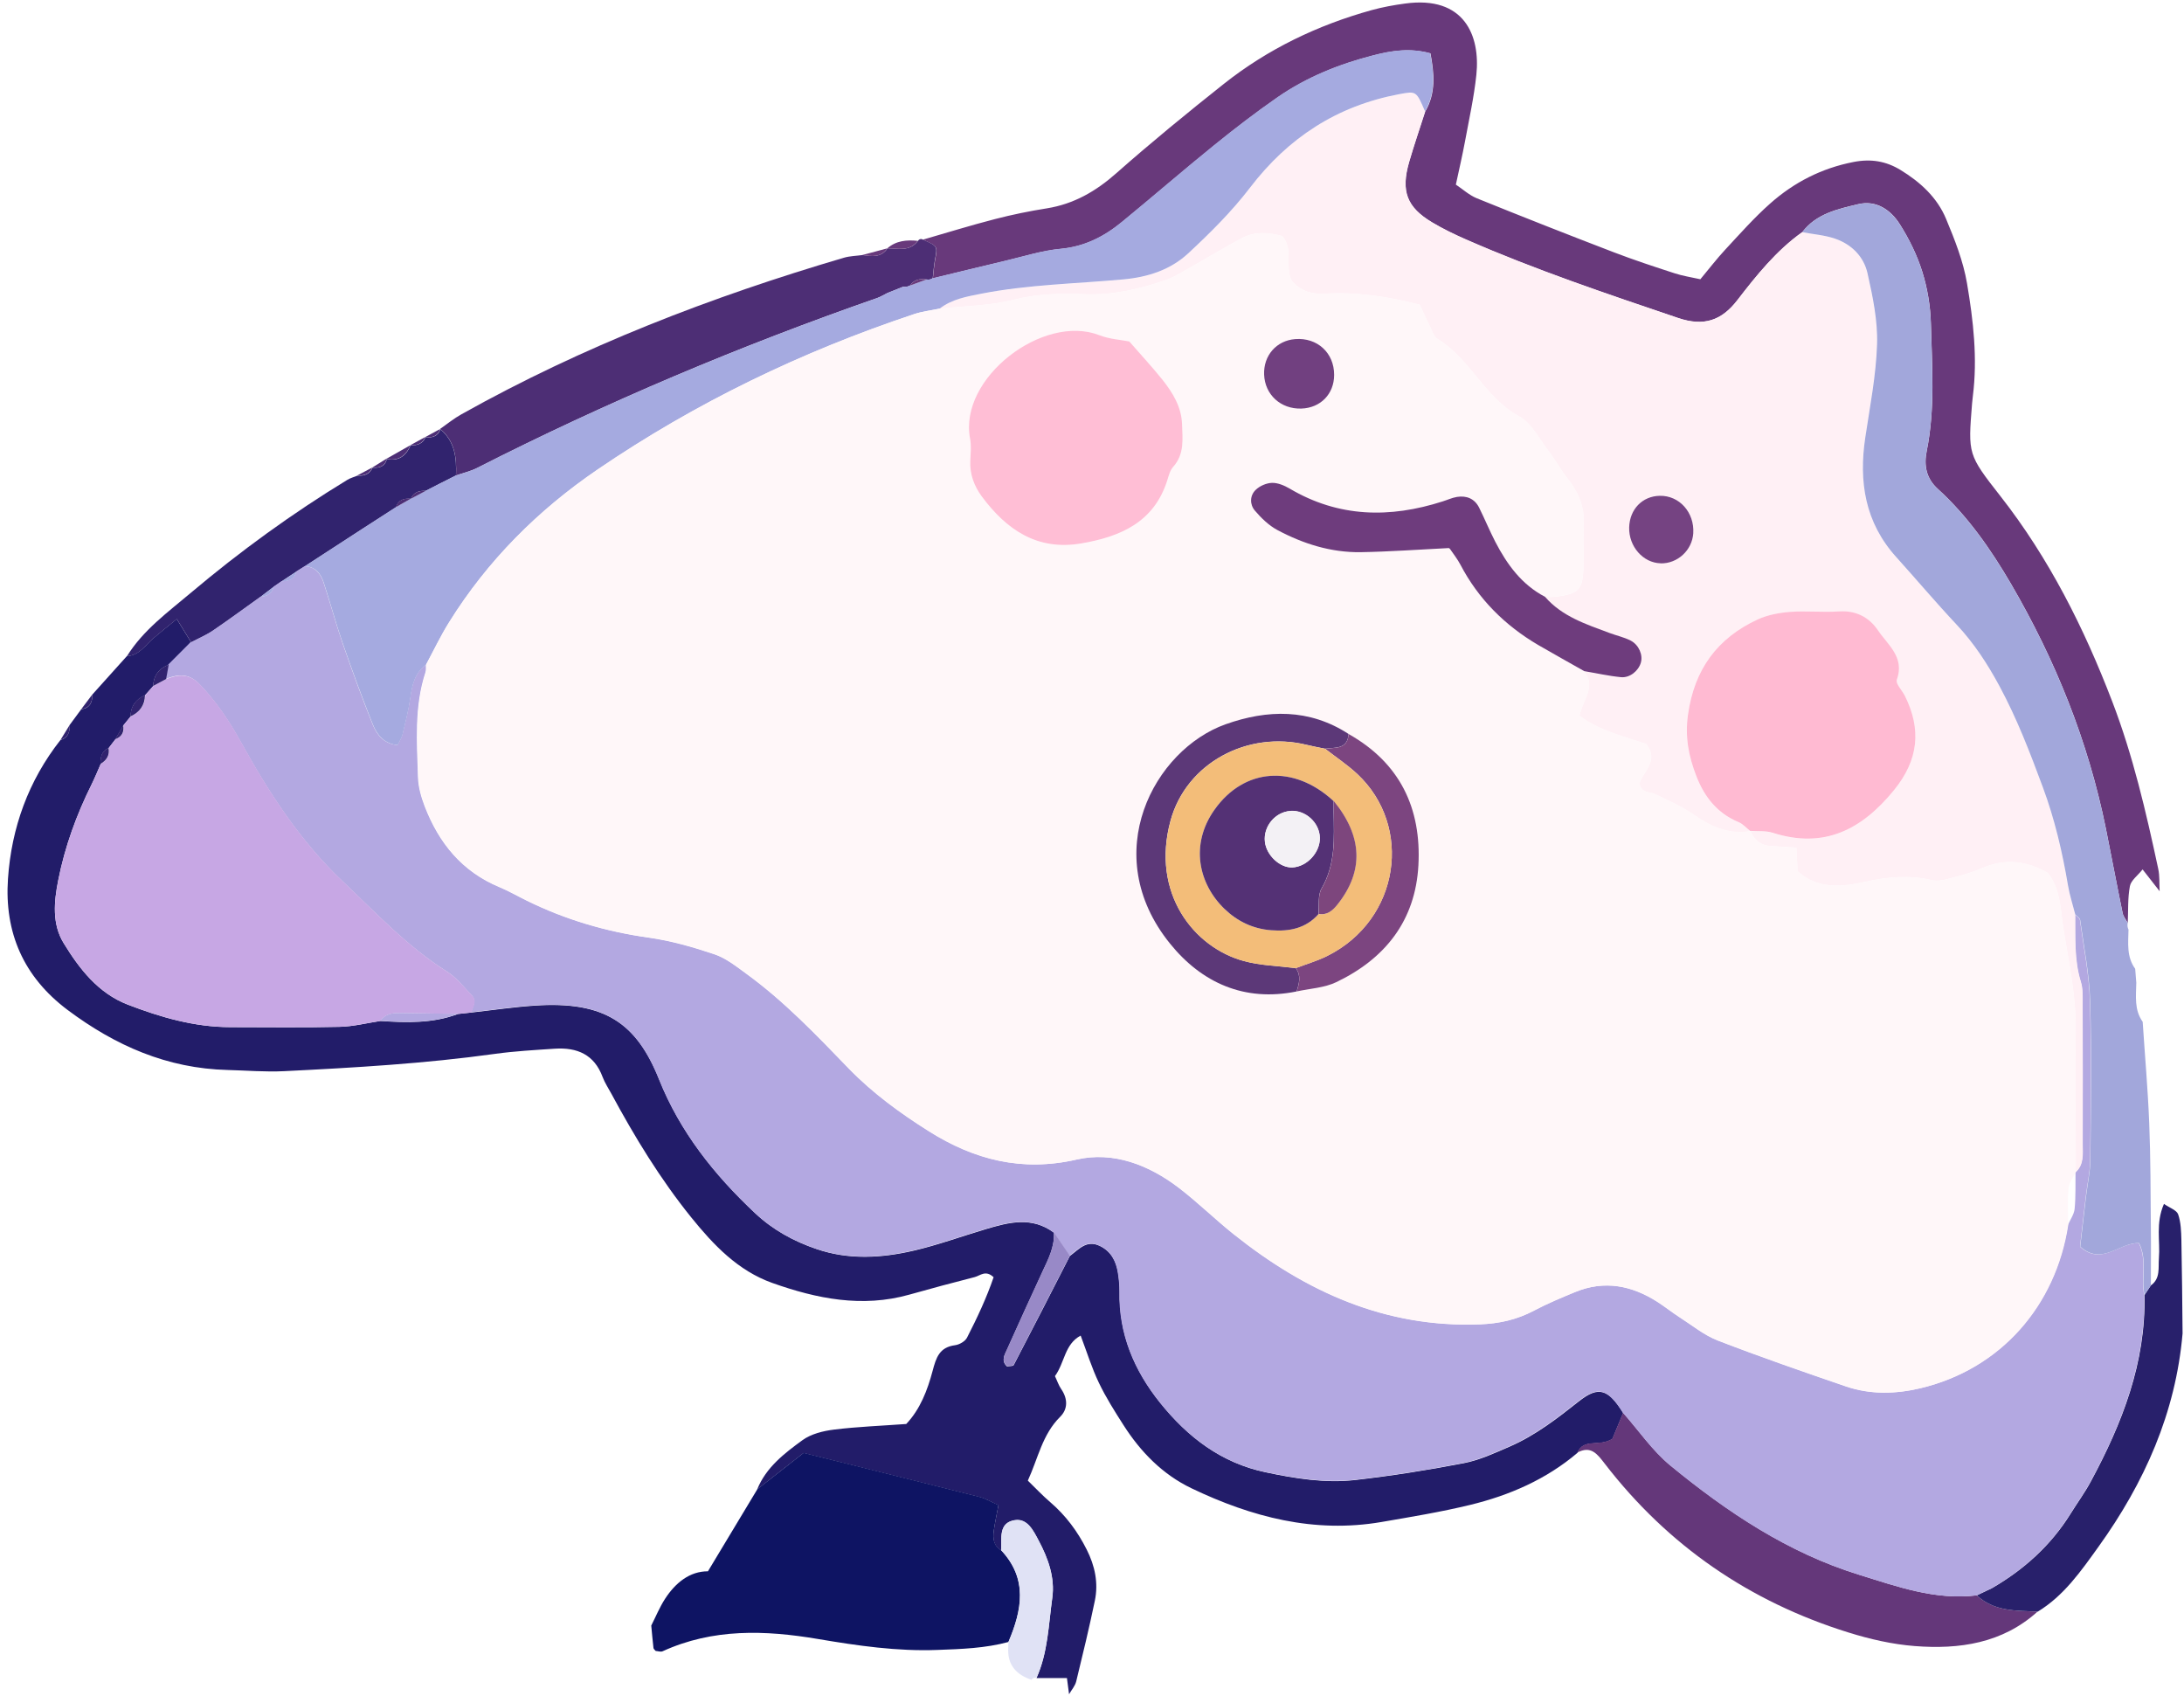
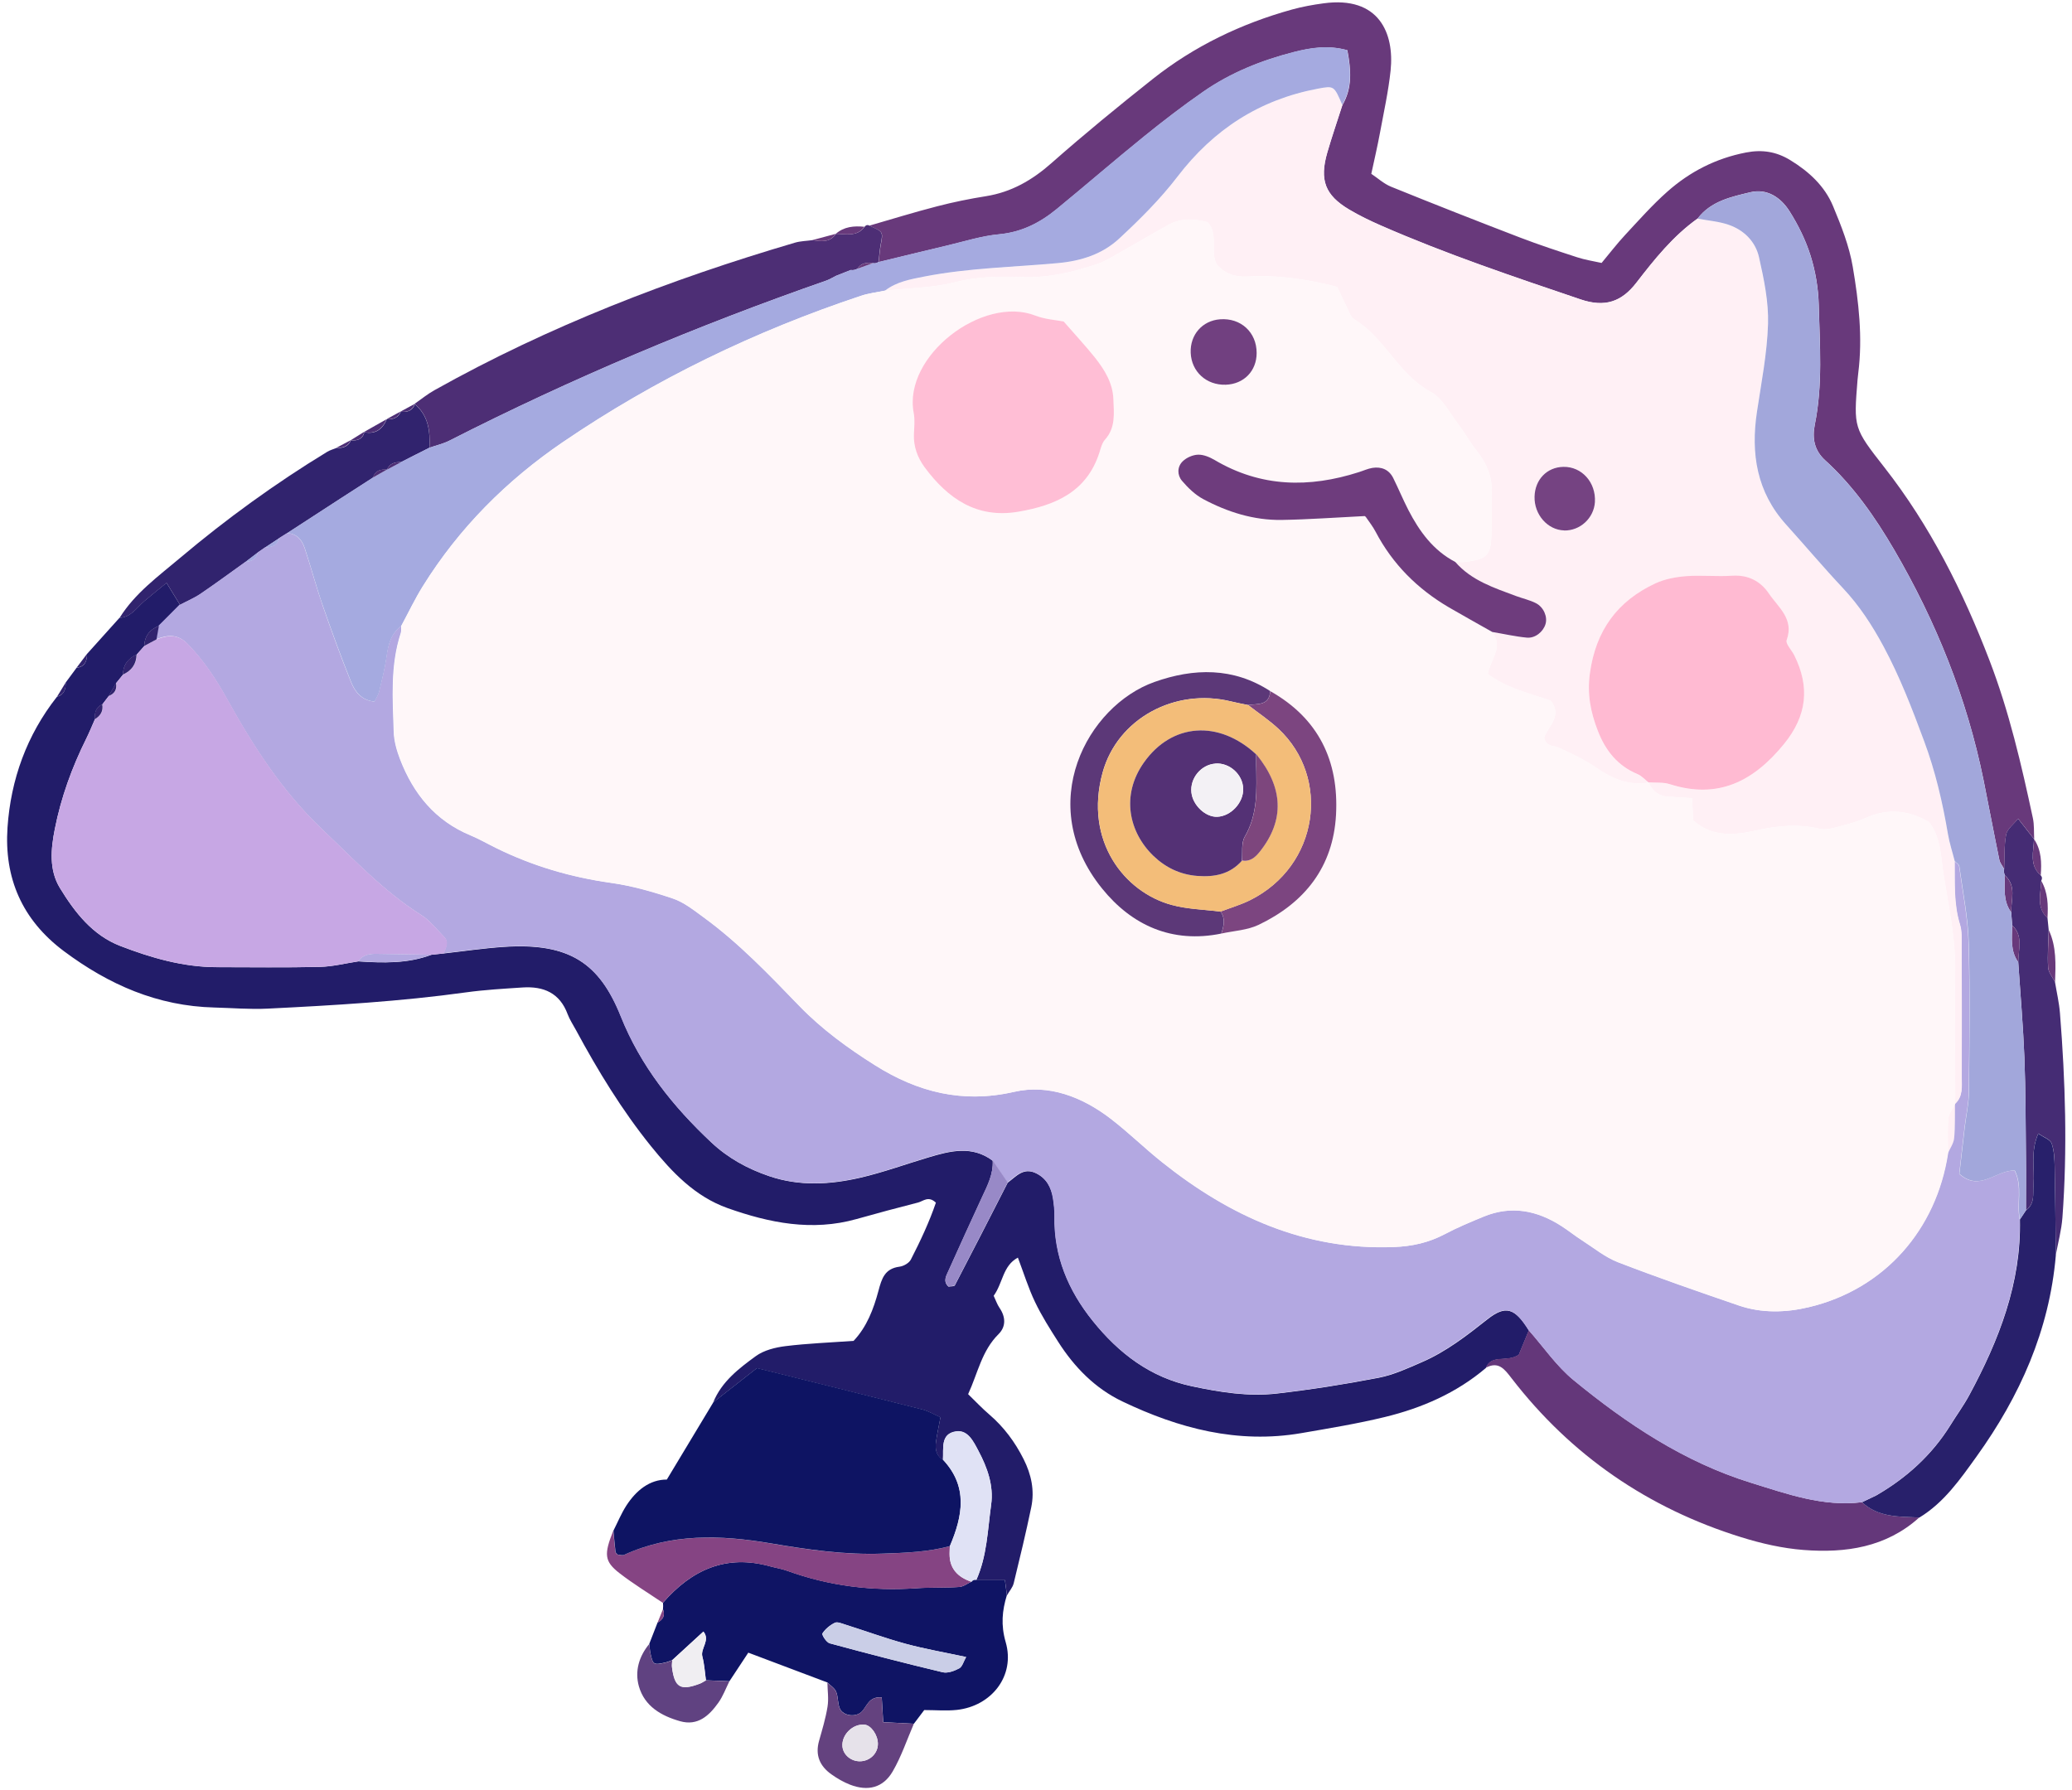
- <svg xmlns="http://www.w3.org/2000/svg" width="277" height="215" viewBox="0 0 277 215" fill="none">
+ <svg xmlns="http://www.w3.org/2000/svg" width="279" height="241" viewBox="0 0 279 241" fill="none">
+   <path d="M131.45 212.76H135.31C135.39 213.39 135.49 214.1 135.58 214.81C134.94 216.91 134.75 218.83 135.42 221.15C136.73 225.67 133.52 229.76 128.84 230.27C127.43 230.42 126 230.29 124.45 230.29C124 230.89 123.53 231.51 123.06 232.13C121.67 232.06 120.28 231.99 118.93 231.92C118.85 230.57 118.79 229.56 118.73 228.58C116.92 228.44 116.75 229.85 115.99 230.55C115.18 231.3 113.53 231.07 113.09 230.09C112.78 229.4 112.88 228.52 112.59 227.82C112.39 227.33 111.82 226.99 111.42 226.58C107.93 225.26 104.44 223.95 100.76 222.56C99.9 223.86 99.06 225.13 98.22 226.41C97.17 226.37 96.11 226.32 95.06 226.28C94.91 225.21 94.85 224.12 94.58 223.09C94.28 221.98 95.69 220.9 94.72 219.71C93.22 221.09 91.87 222.33 90.52 223.56C90.24 223.66 89.97 223.79 89.69 223.86C88.01 224.25 87.93 224.21 87.59 222.67C87.5 222.24 87.48 221.79 87.43 221.36C87.8 220.41 88.17 219.46 88.54 218.51C89.28 218.11 89.59 217.53 89.27 216.71C89.3 216.42 89.3 216.13 89.27 215.84C93.12 211.41 97.76 209.28 103.69 210.93C104.46 211.14 105.26 211.26 106 211.53C111.64 213.57 117.44 214.29 123.42 213.88C125.33 213.75 127.26 213.84 129.17 213.71C129.74 213.67 130.28 213.24 130.83 212.99C130.99 212.77 131.2 212.69 131.47 212.75L131.45 212.76ZM130.1 223.15C127.16 222.52 124.52 222.06 121.96 221.37C119.2 220.62 116.51 219.63 113.78 218.77C113.33 218.63 112.74 218.37 112.4 218.54C111.75 218.86 111.12 219.38 110.74 219.97C110.62 220.15 111.27 221.18 111.71 221.3C116.76 222.67 121.84 223.99 126.93 225.2C127.61 225.36 128.5 225.02 129.16 224.67C129.58 224.45 129.74 223.75 130.08 223.15H130.1Z" fill="#0F1464" />
+   <path d="M276.82 169.07C276.77 165.12 276.75 161.17 276.67 157.22C276.65 156.13 276.62 154.98 276.26 153.97C276.08 153.44 275.19 153.15 274.46 152.64C273.37 155.12 273.99 157.35 273.82 159.51C273.72 160.74 274.04 162.08 272.8 162.98C272.8 160.59 272.83 158.2 272.8 155.81C272.75 151.35 272.76 146.88 272.59 142.42C272.42 138.13 272.05 133.84 271.76 129.56C271.76 127.87 272.48 126.05 270.95 124.61C270.9 124.02 270.86 123.43 270.81 122.84C270.79 121.14 271.56 119.31 269.96 117.87C269.84 117.6 269.8 117.33 269.86 117.04C269.93 115.48 269.84 113.89 270.13 112.37C270.27 111.63 271.12 111.02 271.74 110.25C272.61 111.36 273.25 112.18 273.9 113.01L273.88 112.98C273.84 114.67 273.2 116.48 274.78 117.87C274.99 118.09 275.01 118.34 274.86 118.6C274.82 120.33 274.13 122.16 275.7 123.62C275.75 124.15 275.81 124.69 275.86 125.22C275.82 126.9 275.68 128.59 275.78 130.27C275.82 130.95 276.38 131.59 276.71 132.25C276.94 133.65 277.27 135.04 277.38 136.45C278.11 145.61 278.39 154.79 277.71 163.97C277.58 165.68 277.12 167.36 276.81 169.05L276.82 169.07Z" fill="#452C74" />
+   <path d="M130.81 213C130.26 213.25 129.72 213.68 129.15 213.72C127.24 213.85 125.31 213.76 123.4 213.89C117.43 214.31 111.62 213.59 105.98 211.54C105.23 211.27 104.43 211.15 103.67 210.94C97.74 209.28 93.11 211.42 89.25 215.85C87.3 214.53 85.28 213.3 83.42 211.86C81.36 210.26 81.31 209.32 82.58 206.14C82.67 207.09 82.75 208.03 82.86 208.98C82.88 209.12 83.04 209.23 83.14 209.36C83.43 209.38 83.78 209.51 84.02 209.4C90.39 206.49 97.01 206.71 103.7 207.84C108.73 208.69 113.76 209.43 118.9 209.23C121.93 209.11 124.95 209.02 127.89 208.22C127.89 208.69 127.84 209.15 127.87 209.62C127.976 211.267 128.953 212.4 130.8 213.02L130.81 213Z" fill="#854483" />
+   <path d="M111.41 226.59C111.81 227 112.37 227.34 112.58 227.83C112.87 228.54 112.78 229.41 113.08 230.1C113.52 231.08 115.16 231.31 115.98 230.56C116.74 229.86 116.92 228.45 118.72 228.59C118.78 229.56 118.84 230.57 118.92 231.93C120.27 232 121.66 232.07 123.05 232.14C122.12 234.29 121.37 236.55 120.2 238.56C118.91 240.77 116.86 241.27 114.44 240.33C113.57 239.99 112.73 239.5 111.97 238.96C110.39 237.85 109.74 236.37 110.29 234.43C110.72 232.91 111.18 231.39 111.43 229.83C111.6 228.78 111.43 227.67 111.41 226.59ZM118.21 234.79C118.19 233.62 117.29 232.35 116.43 232.26C114.83 232.09 113.27 233.64 113.44 235.23C113.56 236.32 114.58 237.19 115.77 237.19C117.13 237.19 118.24 236.11 118.21 234.79Z" fill="#64427F" />
+   <path d="M95.05 226.29C96.1 226.33 97.16 226.38 98.21 226.42C97.73 227.39 97.35 228.43 96.73 229.3C95.49 231.04 93.96 232.47 91.57 231.79C89.04 231.07 86.8 229.79 86.03 227.1C85.45 225.05 86.04 223.06 87.43 221.38C87.48 221.82 87.49 222.27 87.59 222.69C87.93 224.23 88.01 224.27 89.69 223.88C89.98 223.81 90.25 223.68 90.52 223.58C90.51 223.9 90.45 224.22 90.49 224.53C90.84 227.26 91.63 227.72 94.23 226.74C94.52 226.63 94.79 226.44 95.06 226.29H95.05Z" fill="#604281" />
+   <path d="M276.719 132.27C276.389 131.61 275.829 130.97 275.789 130.29C275.689 128.61 275.829 126.93 275.869 125.24C276.929 127.49 276.799 129.88 276.719 132.27Z" fill="#68397B" />
+   <path d="M274.79 117.89C273.21 116.5 273.84 114.69 273.89 113C274.89 114.5 274.92 116.18 274.79 117.89Z" fill="#68397B" />
+   <path d="M275.699 123.64C274.129 122.18 274.819 120.35 274.859 118.62C275.769 120.19 275.799 121.9 275.699 123.64Z" fill="#68397B" />
+   <path d="M89.269 216.72C89.589 217.55 89.269 218.12 88.539 218.52C88.779 217.92 89.029 217.32 89.269 216.72Z" fill="#854483" />
+   <path d="M130.101 223.15C129.751 223.75 129.591 224.44 129.181 224.67C128.521 225.03 127.621 225.36 126.951 225.2C121.851 223.98 116.781 222.67 111.731 221.3C111.291 221.18 110.641 220.15 110.761 219.97C111.141 219.37 111.771 218.86 112.421 218.54C112.761 218.37 113.351 218.63 113.801 218.77C116.531 219.63 119.221 220.62 121.981 221.37C124.551 222.07 127.181 222.52 130.121 223.15H130.101Z" fill="#CACEE7" />
+   <path d="M95.05 226.29C94.77 226.44 94.51 226.63 94.22 226.74C91.62 227.72 90.83 227.25 90.48 224.53C90.44 224.22 90.5 223.9 90.51 223.58C91.86 222.34 93.2 221.11 94.71 219.73C95.68 220.91 94.27 222 94.57 223.11C94.85 224.14 94.9 225.23 95.05 226.3V226.29Z" fill="#F0EEF2" />
+   <path d="M270.81 122.86C269.71 121.35 269.93 119.6 269.96 117.89C271.55 119.32 270.78 121.16 270.81 122.86Z" fill="#68397B" />
+   <path d="M271.76 129.57C270.67 128.06 270.91 126.32 270.95 124.62C272.48 126.06 271.77 127.87 271.76 129.57Z" fill="#68397B" />
+   <path d="M118.21 234.79C118.24 236.11 117.14 237.19 115.77 237.19C114.58 237.19 113.55 236.32 113.44 235.23C113.27 233.65 114.84 232.1 116.43 232.26C117.29 232.35 118.18 233.62 118.21 234.79Z" fill="#E6E2EA" />
+   <path d="M262.3 155.34C262.3 153.77 262.2 152.19 262.34 150.64C262.4 149.94 262.95 149.29 263.27 148.61C263.25 150.16 263.31 151.73 263.16 153.27C263.09 153.98 262.6 154.65 262.3 155.34Z" fill="#FFF0F5" />
  <path d="M96.04 188.85C97.171 186.06 99.49 184.29 101.781 182.62C102.871 181.83 104.401 181.45 105.781 181.28C108.781 180.91 111.821 180.8 114.941 180.57C116.721 178.69 117.631 176.28 118.281 173.85C118.731 172.15 119.141 170.84 121.131 170.58C121.681 170.51 122.411 170.09 122.651 169.62C123.941 167.11 125.141 164.54 126.021 161.96C125.011 161 124.321 161.76 123.631 161.94C120.851 162.65 118.081 163.39 115.321 164.17C109.341 165.85 103.601 164.69 97.961 162.69C93.581 161.13 90.491 157.86 87.661 154.36C83.741 149.5 80.501 144.18 77.54 138.69C77.16 137.99 76.71 137.31 76.43 136.57C75.371 133.71 73.191 132.8 70.381 132.98C67.831 133.15 65.281 133.29 62.751 133.64C53.891 134.87 44.961 135.39 36.041 135.83C33.651 135.95 31.25 135.74 28.86 135.68C21.221 135.49 14.65 132.61 8.591 128.08C2.941 123.85 0.551 118.21 1.011 111.44C1.451 104.98 3.601 99 7.671 93.83C8.651 93.56 8.861 92.81 8.841 91.92C9.331 91.26 9.821 90.59 10.31 89.93C11.431 89.8 11.72 89.04 11.72 88.06C13.181 86.44 14.63 84.82 16.09 83.2C17.66 83.11 18.421 81.81 19.451 80.93C20.351 80.16 21.28 79.42 22.421 78.49C23.151 79.67 23.691 80.56 24.241 81.45C23.301 82.4 22.351 83.34 21.411 84.29C20.171 84.77 19.48 85.65 19.43 87C19.09 87.38 18.751 87.77 18.411 88.15C17.241 88.68 16.581 89.55 16.561 90.86C16.261 91.23 15.95 91.6 15.65 91.98C15.31 92.57 14.98 93.15 14.64 93.74C14.361 94.11 14.081 94.48 13.79 94.85C12.9 95.25 12.73 96.01 12.771 96.88C12.39 97.75 12.03 98.63 11.611 99.48C9.681 103.36 8.221 107.39 7.381 111.64C6.841 114.35 6.591 117.16 8.061 119.58C10.06 122.85 12.441 125.94 16.191 127.39C20.37 129 24.66 130.24 29.201 130.25C33.831 130.25 38.461 130.32 43.081 130.21C44.81 130.17 46.52 129.73 48.241 129.47C51.571 129.69 54.891 129.79 58.09 128.58C58.651 128.52 59.211 128.46 59.77 128.4C62.451 128.1 65.13 127.7 67.811 127.52C76.671 126.92 80.74 129.72 83.611 136.89C86.271 143.55 90.611 148.99 95.79 153.85C98.05 155.97 100.661 157.4 103.571 158.39C107.651 159.78 111.771 159.54 115.851 158.6C118.951 157.88 121.951 156.78 125.011 155.87C127.951 154.99 130.881 154.23 133.671 156.31C133.771 158.12 132.971 159.67 132.231 161.24C130.701 164.53 129.211 167.84 127.721 171.14C127.411 171.83 126.941 172.56 127.721 173.27C128.011 173.22 128.491 173.26 128.571 173.1C130.971 168.5 133.331 163.89 135.691 159.27C136.821 158.44 137.801 157.18 139.491 157.99C140.931 158.68 141.571 159.92 141.811 161.41C141.931 162.2 142.021 163 142.011 163.8C141.911 169.17 143.851 173.78 147.161 177.9C150.661 182.26 154.911 185.51 160.501 186.69C164.271 187.49 168.091 188.11 171.931 187.67C176.531 187.14 181.111 186.42 185.661 185.54C187.671 185.15 189.601 184.25 191.491 183.43C194.741 182.02 197.521 179.86 200.291 177.67C202.751 175.73 203.991 176.15 205.871 179.17C205.361 180.4 204.851 181.63 204.511 182.46C202.841 183.54 200.871 182.32 200.071 184.23C196.101 187.6 191.441 189.62 186.461 190.83C182.751 191.73 178.971 192.35 175.201 193C166.681 194.46 158.741 192.37 151.131 188.73C147.451 186.97 144.661 184.11 142.481 180.69C141.371 178.95 140.251 177.19 139.361 175.32C138.471 173.46 137.861 171.47 137.061 169.36C135.011 170.46 135.051 172.78 133.801 174.5C134.071 175.06 134.261 175.66 134.601 176.15C135.441 177.38 135.451 178.68 134.461 179.66C132.191 181.91 131.671 184.91 130.361 187.75C131.401 188.76 132.251 189.67 133.201 190.48C135.171 192.17 136.671 194.19 137.831 196.5C138.871 198.56 139.331 200.72 138.861 202.98C138.151 206.4 137.331 209.8 136.501 213.2C136.361 213.79 135.901 214.29 135.591 214.84C135.501 214.13 135.401 213.41 135.321 212.79C133.841 212.79 132.651 212.79 131.461 212.79C132.911 209.56 132.991 206.05 133.461 202.64C133.821 200.07 132.941 197.63 131.741 195.38C131.091 194.16 130.331 192.54 128.721 192.78C126.601 193.1 127.071 195.09 126.971 196.6C125.991 196.01 125.901 195.08 126.041 194.09C126.191 193.04 126.421 192.01 126.631 190.87C125.661 190.44 124.971 190.01 124.231 189.83C116.721 187.93 109.201 186.07 101.921 184.25C99.74 185.96 97.891 187.42 96.031 188.87L96.04 188.85Z" fill="#221C69" />
  <path d="M117.049 30.39C120.099 29.51 123.129 28.57 126.199 27.78C128.359 27.22 130.559 26.77 132.769 26.42C136.199 25.87 138.989 24.26 141.589 21.96C146.019 18.05 150.599 14.3 155.229 10.63C160.809 6.21 167.129 3.18 173.979 1.28C175.359 0.9 176.789 0.64 178.209 0.45C185.709 -0.58 187.769 4.5 187.249 9.49C186.949 12.34 186.319 15.16 185.799 17.98C185.479 19.7 185.079 21.41 184.649 23.41C185.509 23.98 186.329 24.74 187.299 25.14C193.069 27.48 198.869 29.76 204.679 31.99C207.209 32.96 209.789 33.81 212.379 34.65C213.409 34.99 214.489 35.15 215.659 35.41C216.779 34.07 217.739 32.81 218.819 31.65C220.669 29.66 222.479 27.61 224.499 25.82C227.529 23.13 231.029 21.33 235.089 20.54C237.299 20.11 239.199 20.43 241.039 21.55C243.549 23.08 245.699 25.04 246.829 27.77C247.929 30.41 249.009 33.14 249.479 35.93C250.279 40.64 250.829 45.43 250.219 50.24C250.179 50.56 250.149 50.88 250.119 51.19C249.609 57.6 249.579 57.63 253.729 62.93C259.899 70.81 264.329 79.65 267.889 88.93C270.529 95.8 272.189 102.97 273.729 110.16C273.929 111.08 273.859 112.06 273.909 113.01C273.259 112.19 272.619 111.36 271.749 110.25C271.129 111.03 270.279 111.63 270.139 112.37C269.849 113.89 269.939 115.48 269.869 117.04C269.649 116.62 269.309 116.23 269.219 115.79C268.479 112.21 267.809 108.62 267.089 105.04C264.849 94.01 260.699 83.7 255.049 74.02C252.489 69.64 249.569 65.44 245.759 61.98C244.299 60.65 243.999 59.01 244.369 57.19C245.459 51.82 245.039 46.4 244.899 41C244.839 38.8 244.459 36.53 243.799 34.43C243.139 32.33 242.129 30.28 240.949 28.42C239.799 26.61 237.959 25.34 235.679 25.89C233.079 26.51 230.369 27.09 228.589 29.43C225.299 31.78 222.799 34.9 220.359 38.06C218.359 40.64 216.119 41.42 212.849 40.32C203.779 37.25 194.709 34.2 185.939 30.36C184.479 29.72 183.029 29.02 181.669 28.21C178.429 26.28 177.659 24.25 178.729 20.54C179.349 18.4 180.079 16.29 180.759 14.16C182.129 11.82 181.919 9.38 181.429 6.77C178.849 6.06 176.529 6.43 174.219 7.02C169.869 8.13 165.729 9.79 162.029 12.36C159.289 14.26 156.629 16.3 154.029 18.41C150.069 21.62 146.219 24.96 142.279 28.18C140.029 30.02 137.559 31.28 134.539 31.56C132.189 31.78 129.879 32.52 127.559 33.07C124.469 33.8 121.399 34.55 118.319 35.3C118.409 34.52 118.459 33.73 118.599 32.97C118.929 31.21 118.949 31.22 117.069 30.41L117.049 30.39Z" fill="#68397B" />
  <path d="M96.04 188.85C97.9 187.39 99.75 185.94 101.93 184.23C109.2 186.04 116.73 187.91 124.24 189.81C124.98 190 125.66 190.42 126.64 190.85C126.43 191.99 126.2 193.02 126.05 194.07C125.91 195.05 126 195.99 126.98 196.58C130.39 200.21 129.63 204.17 127.91 208.21C124.96 209.01 121.95 209.11 118.92 209.22C113.78 209.42 108.75 208.68 103.72 207.83C97.03 206.7 90.41 206.48 84.04 209.39C83.8 209.5 83.46 209.37 83.16 209.35C83.06 209.22 82.89 209.11 82.88 208.97C82.77 208.03 82.69 207.08 82.6 206.13C83.17 205.01 83.65 203.83 84.33 202.77C85.68 200.68 87.5 199.24 89.79 199.25C92 195.58 94.03 192.21 96.05 188.85L96.04 188.85Z" fill="#0E1463" />
  <path d="M117.05 30.39C118.93 31.2 118.91 31.2 118.58 32.95C118.44 33.72 118.39 34.51 118.3 35.28C118.07 35.44 117.81 35.5 117.53 35.44C116.7 35.32 115.95 35.42 115.44 36.2C115.16 36.35 114.87 36.41 114.56 36.36C113.9 36.62 113.23 36.89 112.57 37.15C112.14 37.36 111.73 37.62 111.29 37.78C93.88 43.85 76.93 50.99 60.5 59.35C59.67 59.77 58.73 59.98 57.84 60.29C57.93 58.06 57.71 55.94 55.82 54.39C56.72 53.76 57.57 53.06 58.53 52.53C73.88 43.93 90.19 37.64 107.04 32.68C107.79 32.46 108.61 32.45 109.39 32.34C110.57 32.5 111.75 32.7 112.56 31.49C113.93 31.49 115.41 31.93 116.43 30.53C116.6 30.3 116.82 30.25 117.08 30.38L117.05 30.39Z" fill="#4D2E75" />
  <path d="M200.059 184.2C200.859 182.29 202.829 183.51 204.499 182.43C204.839 181.6 205.349 180.37 205.859 179.14C207.859 181.4 209.589 183.97 211.899 185.86C219.089 191.75 226.799 196.9 235.779 199.68C240.629 201.18 245.479 202.94 250.719 202.3C252.919 204.35 255.709 204.25 258.429 204.36C253.959 208.39 248.509 209.17 242.849 208.73C240.019 208.51 237.169 207.86 234.449 207.01C221.929 203.12 211.569 196.02 203.539 185.61C202.589 184.38 201.789 183.27 200.049 184.2H200.059Z" fill="#64377A" />
  <path d="M258.429 204.36C255.709 204.24 252.919 204.36 250.719 202.3L250.729 202.3C251.369 202 251.999 201.7 252.639 201.39C256.719 199.03 260.129 195.95 262.629 191.93C263.469 190.57 264.419 189.28 265.179 187.87C269.159 180.48 272.179 172.81 271.989 164.22C272.259 163.81 272.529 163.4 272.799 163C274.039 162.11 273.719 160.77 273.819 159.53C273.999 157.37 273.379 155.14 274.459 152.66C275.189 153.17 276.079 153.46 276.259 153.99C276.609 155 276.639 156.15 276.669 157.24C276.749 161.19 276.779 165.14 276.819 169.09C275.949 179.16 271.979 188.03 266.159 196.13C263.959 199.19 261.779 202.35 258.429 204.38L258.429 204.36Z" fill="#28206B" />
  <path d="M55.81 54.4C57.7 55.95 57.92 58.07 57.83 60.3H57.82C57.19 60.62 56.55 60.94 55.92 61.26H55.91C55.28 61.59 54.64 61.91 54.01 62.24C53.18 62.2 52.47 62.4 52.11 63.25H52.13C51.26 63.18 50.52 63.36 50.23 64.32C48.77 65.26 47.3 66.21 45.84 67.15C43.44 68.71 41.05 70.27 38.65 71.82C38.3 72.04 37.95 72.26 37.6 72.48C36.97 72.89 36.34 73.3 35.72 73.72C35.39 73.95 35.06 74.18 34.72 74.41C34.15 74.84 33.59 75.27 33.02 75.71C31.02 77.14 29.04 78.6 27.01 79.98C26.15 80.56 25.17 80.97 24.25 81.46C23.7 80.57 23.16 79.68 22.43 78.5C21.29 79.43 20.36 80.17 19.46 80.94C18.42 81.83 17.67 83.12 16.1 83.21C18.17 79.88 21.32 77.61 24.23 75.15C30.47 69.89 37.07 65.1 44.05 60.85C44.44 60.61 44.91 60.49 45.34 60.31C46.19 60.38 46.89 60.14 47.26 59.29L47.22 59.31C48.12 59.37 48.85 59.17 49.08 58.15L49.01 58.2C50.55 58.53 51.5 57.82 52.08 56.46C52.93 56.51 53.62 56.28 53.98 55.42L53.94 55.45C54.82 55.54 55.55 55.35 55.87 54.4H55.81Z" fill="#31236E" />
  <path d="M52.06 56.45C51.48 57.81 50.52 58.51 48.99 58.19C50.01 57.61 51.04 57.03 52.06 56.45Z" fill="#4D2E75" />
  <path d="M116.399 30.54C115.379 31.94 113.899 31.49 112.529 31.5C113.649 30.51 114.999 30.4 116.399 30.54Z" fill="#68397B" />
  <path d="M112.539 31.49C111.729 32.71 110.549 32.5 109.369 32.34C110.429 32.06 111.479 31.77 112.539 31.49Z" fill="#68397B" />
  <path d="M55.84 54.39C55.52 55.34 54.79 55.53 53.91 55.44C54.55 55.09 55.2 54.74 55.84 54.39Z" fill="#4D2E75" />
  <path d="M53.949 55.41C53.599 56.27 52.899 56.5 52.049 56.45C52.679 56.1 53.319 55.76 53.949 55.41Z" fill="#4D2E75" />
  <path d="M49.059 58.14C48.839 59.16 48.099 59.36 47.199 59.3C47.819 58.91 48.439 58.53 49.059 58.14Z" fill="#4D2E75" />
  <path d="M47.24 59.27C46.87 60.11 46.18 60.35 45.32 60.29C45.96 59.95 46.6 59.61 47.24 59.27Z" fill="#4D2E75" />
  <path d="M11.721 88.05C11.721 89.03 11.431 89.78 10.31 89.92C10.78 89.3 11.251 88.68 11.721 88.05Z" fill="#31236E" />
  <path d="M8.85 91.91C8.87 92.8 8.66 93.54 7.68 93.82C8.07 93.18 8.46 92.55 8.85 91.91Z" fill="#31236E" />
  <path d="M24.23 81.44C25.149 80.95 26.13 80.54 26.989 79.96C29.02 78.58 31 77.12 32.999 75.69C33.83 75.6 34.499 75.31 34.7 74.39C35.029 74.16 35.359 73.93 35.7 73.7C36.59 73.69 37.349 73.48 37.58 72.46C37.929 72.24 38.279 72.02 38.63 71.8C39.959 71.84 40.65 72.72 41.02 73.82C41.87 76.39 42.569 79.01 43.45 81.57C44.65 85.03 45.9 88.47 47.27 91.87C47.8 93.18 48.69 94.33 50.419 94.48C50.669 93.95 50.94 93.56 51.039 93.14C51.41 91.6 51.809 90.05 52.029 88.48C52.26 86.85 52.599 85.34 54.01 84.3C53.999 84.62 54.059 84.96 53.959 85.25C52.529 89.61 52.87 94.1 53.01 98.56C53.05 99.8 53.41 101.08 53.859 102.25C55.65 106.9 58.59 110.53 63.34 112.5C64.519 112.99 65.629 113.64 66.779 114.2C71.689 116.62 76.85 118.14 82.279 118.9C85.1 119.3 87.9 120.1 90.6 121.01C92.059 121.5 93.37 122.54 94.65 123.48C99.46 126.97 103.54 131.26 107.65 135.51C110.68 138.63 114.17 141.17 117.81 143.46C123.54 147.07 129.59 148.63 136.53 147.04C141.19 145.97 145.71 147.72 149.53 150.65C151.93 152.49 154.1 154.63 156.47 156.52C165.59 163.79 175.68 168.39 187.66 167.94C190.13 167.85 192.36 167.35 194.53 166.2C196.22 165.31 197.99 164.57 199.76 163.84C203.47 162.31 206.95 163 210.23 165.11C211.17 165.71 212.04 166.42 212.98 167.02C214.59 168.05 216.11 169.31 217.86 169.99C223.22 172.06 228.65 173.94 234.08 175.8C237.18 176.87 240.43 176.78 243.54 176.04C253.76 173.61 260.71 165.55 262.27 155.35C262.57 154.66 263.06 153.99 263.13 153.28C263.28 151.74 263.22 150.17 263.24 148.62V148.64C264.33 147.64 264.13 146.31 264.13 145.06C264.15 139.16 264.14 133.26 264.12 127.36C264.12 126.41 264.17 125.4 263.9 124.51C263.03 121.7 263.21 118.83 263.18 115.97C263.4 116.2 263.77 116.41 263.8 116.66C264.27 120.1 264.97 123.54 265.07 126.99C265.27 133.67 265.17 140.37 265.1 147.05C265.09 148.62 264.73 150.18 264.54 151.75C264.28 153.92 264.04 156.09 263.81 158.09C266.59 160.57 268.75 157.55 271.27 157.64C272.36 159.81 271.5 162.1 271.96 164.22C272.14 172.81 269.13 180.49 265.15 187.87C264.39 189.27 263.44 190.57 262.6 191.93C260.1 195.96 256.69 199.03 252.61 201.39C251.97 201.69 251.34 202 250.7 202.3H250.69C245.44 202.95 240.59 201.18 235.75 199.68C226.76 196.9 219.05 191.76 211.87 185.86C209.57 183.97 207.83 181.4 205.83 179.14C203.95 176.12 202.71 175.7 200.25 177.64C197.48 179.83 194.7 181.99 191.45 183.4C189.55 184.22 187.62 185.12 185.62 185.51C181.08 186.39 176.49 187.12 171.89 187.64C168.05 188.08 164.23 187.45 160.46 186.66C154.87 185.48 150.63 182.23 147.12 177.87C143.81 173.75 141.87 169.14 141.97 163.77C141.98 162.98 141.9 162.17 141.77 161.38C141.53 159.89 140.9 158.65 139.45 157.96C137.76 157.15 136.78 158.41 135.65 159.24C134.98 158.25 134.31 157.27 133.63 156.28C130.84 154.2 127.9 154.96 124.97 155.84C121.92 156.75 118.91 157.86 115.81 158.57C111.74 159.51 107.61 159.76 103.53 158.36C100.62 157.37 98.01 155.94 95.749 153.82C90.57 148.96 86.23 143.51 83.57 136.86C80.7 129.69 76.629 126.89 67.769 127.49C65.079 127.67 62.41 128.07 59.73 128.37C59.989 127.64 60.489 126.89 59.789 126.17C58.789 125.14 57.88 123.95 56.69 123.21C51.669 120.04 47.66 115.75 43.4 111.71C38.02 106.61 34.09 100.51 30.54 94.1C29.079 91.46 27.43 88.97 25.299 86.76C23.919 85.33 22.579 85.49 21.02 86.09C21.13 85.48 21.239 84.87 21.349 84.26C22.29 83.31 23.239 82.37 24.18 81.42L24.23 81.44Z" fill="#B3A8E1" />
  <path d="M21.069 86.11C22.619 85.51 23.959 85.35 25.349 86.78C27.479 88.98 29.119 91.47 30.589 94.12C34.139 100.53 38.059 106.62 43.449 111.73C47.709 115.77 51.719 120.06 56.739 123.23C57.919 123.98 58.839 125.17 59.839 126.19C60.539 126.91 60.039 127.66 59.779 128.39C59.219 128.45 58.659 128.51 58.099 128.57C55.629 128.53 53.159 128.49 50.689 128.46C49.739 128.45 48.839 128.59 48.249 129.46C46.529 129.72 44.809 130.16 43.089 130.2C38.459 130.31 33.829 130.25 29.209 130.24C24.669 130.24 20.369 128.99 16.199 127.38C12.449 125.93 10.069 122.84 8.069 119.57C6.589 117.16 6.849 114.35 7.389 111.63C8.229 107.38 9.699 103.34 11.619 99.47C12.039 98.62 12.399 97.73 12.779 96.87C13.539 96.41 13.959 95.77 13.799 94.84C14.079 94.47 14.359 94.1 14.649 93.73C15.479 93.43 15.799 92.83 15.659 91.97C15.959 91.6 16.269 91.23 16.569 90.85C17.739 90.33 18.399 89.45 18.419 88.14C18.759 87.76 19.099 87.37 19.439 86.99C19.989 86.7 20.539 86.4 21.089 86.11H21.069Z" fill="#C7A7E4" />
  <path d="M130.809 213C128.962 212.38 127.985 211.247 127.879 209.6C127.849 209.14 127.889 208.67 127.899 208.2C129.619 204.16 130.379 200.2 126.969 196.57C127.069 195.06 126.599 193.07 128.719 192.75C130.329 192.5 131.089 194.12 131.739 195.35C132.939 197.6 133.819 200.04 133.459 202.61C132.979 206.02 132.909 209.53 131.459 212.76C131.199 212.7 130.979 212.78 130.819 213H130.809Z" fill="#E0E2F5" />
  <path d="M133.669 156.27C134.339 157.26 135.009 158.24 135.689 159.23C133.319 163.84 130.969 168.46 128.569 173.06C128.489 173.22 128.019 173.18 127.719 173.23C126.949 172.52 127.409 171.8 127.719 171.1C129.209 167.79 130.699 164.49 132.229 161.2C132.959 159.62 133.769 158.08 133.669 156.27Z" fill="#9889C7" />
  <path d="M48.24 129.45C48.83 128.58 49.73 128.44 50.68 128.45C53.15 128.48 55.62 128.52 58.09 128.56C54.89 129.77 51.57 129.67 48.24 129.45Z" fill="#B3A8E1" />
  <path d="M21.07 86.11C20.52 86.4 19.97 86.7 19.42 86.99C19.47 85.64 20.16 84.76 21.4 84.28C21.29 84.89 21.18 85.5 21.07 86.11Z" fill="#31236E" />
  <path d="M18.389 88.14C18.369 89.45 17.709 90.33 16.539 90.85C16.569 89.54 17.219 88.66 18.389 88.14Z" fill="#31236E" />
  <path d="M15.629 91.97C15.769 92.83 15.459 93.43 14.619 93.73C14.959 93.14 15.289 92.56 15.629 91.97Z" fill="#31236E" />
  <path d="M13.77 94.84C13.94 95.77 13.52 96.41 12.75 96.87C12.7 96 12.88 95.24 13.77 94.84Z" fill="#31236E" />
  <path d="M263.21 115.97C263.25 118.83 263.06 121.7 263.93 124.51C264.21 125.4 264.15 126.41 264.15 127.36C264.17 133.26 264.18 139.16 264.16 145.06C264.16 146.31 264.36 147.64 263.27 148.64C263.26 142.59 263.19 136.53 263.25 130.48C263.3 126.17 262.36 121.99 261.7 117.78C261.31 115.32 261.33 112.68 259.7 110.68C256.94 109.11 254.23 108.85 251.37 110.1C250.08 110.67 248.69 111.04 247.31 111.4C246.58 111.59 245.74 111.78 245.04 111.62C242.18 110.95 239.45 111.18 236.58 111.82C233.7 112.46 230.57 112.84 227.98 110.47C227.93 109.5 227.89 108.6 227.83 107.49C226.69 107.42 225.59 107.36 224.5 107.28C223.25 107.19 222.47 106.48 221.98 105.38C222.93 105.45 223.94 105.34 224.82 105.62C231.36 107.7 236.14 105.21 240.23 100.19C243.31 96.41 243.72 92.53 241.59 88.26C241.24 87.56 240.39 86.71 240.57 86.22C241.61 83.36 239.42 81.79 238.17 79.94C237.06 78.3 235.41 77.41 233.25 77.55C231.19 77.68 229.1 77.45 227.04 77.61C225.65 77.71 224.18 77.98 222.92 78.57C217.78 80.95 214.87 84.9 214.08 90.65C213.69 93.49 214.18 95.95 215.15 98.46C216.17 101.09 217.8 103.15 220.49 104.27C221.05 104.5 221.49 105.02 221.98 105.4C219.28 105.85 217.04 104.86 214.86 103.35C213.31 102.28 211.56 101.49 209.85 100.68C209.18 100.37 208.22 100.63 207.91 99.37C208.33 97.88 210.48 96.46 208.78 94.35C205.91 93.38 202.83 92.67 200.32 90.77C200.72 88.74 202.48 87.07 200.89 85.12C202.45 85.39 204 85.74 205.58 85.89C206.71 86 207.79 85.09 208.1 84.06C208.39 83.1 207.87 81.8 206.81 81.25C205.98 80.82 205.03 80.62 204.14 80.29C201.17 79.19 198.13 78.21 195.95 75.7C196.43 75.69 196.92 75.72 197.39 75.66C200.19 75.29 200.72 74.78 200.82 72.11C200.89 70.19 200.78 68.27 200.86 66.35C200.94 64.14 200.12 62.33 198.78 60.64C197.89 59.53 197.21 58.25 196.34 57.12C195.18 55.61 194.22 53.64 192.67 52.8C188.29 50.44 186.48 45.52 182.34 43C181.86 42.71 181.63 41.96 181.35 41.39C180.86 40.41 180.42 39.41 180.06 38.64C175.88 37.57 171.96 37.01 167.94 37.25C166.27 37.35 164.79 36.82 163.79 35.55C162.92 33.7 164.09 31.56 162.61 29.93C160.86 29.46 159.11 29.34 157.47 30.22C155.23 31.43 153.05 32.75 150.84 33.99C149.88 34.53 148.94 35.14 147.91 35.5C144.59 36.65 141.21 37.45 137.62 37.32C134.61 37.21 131.62 37.24 128.6 38.01C125.56 38.79 122.32 38.8 119.16 39.15C120.72 37.94 122.58 37.62 124.46 37.26C130.4 36.1 136.45 36 142.45 35.45C145.62 35.16 148.44 34.23 150.69 32.15C153.49 29.57 156.23 26.84 158.53 23.82C163.4 17.45 169.6 13.43 177.46 11.96C179.62 11.56 179.61 11.54 180.74 14.17C180.06 16.3 179.33 18.41 178.71 20.55C177.64 24.26 178.41 26.29 181.65 28.22C183.02 29.04 184.46 29.73 185.92 30.37C194.7 34.22 203.77 37.26 212.83 40.33C216.1 41.44 218.35 40.66 220.34 38.07C222.78 34.91 225.27 31.79 228.57 29.45C229.97 29.71 231.42 29.82 232.75 30.28C234.84 31 236.38 32.56 236.85 34.67C237.5 37.61 238.15 40.65 238.06 43.63C237.94 47.58 237.16 51.52 236.57 55.46C235.72 61.1 236.53 66.27 240.5 70.66C243.07 73.5 245.53 76.43 248.15 79.22C250.36 81.58 252.09 84.24 253.61 87.06C255.81 91.15 257.47 95.47 259.08 99.82C260.59 103.88 261.55 108.05 262.28 112.3C262.49 113.54 262.89 114.76 263.2 115.98L263.21 115.97ZM210.61 71.43C212.77 71.48 214.62 69.78 214.76 67.61C214.93 64.97 213 62.82 210.51 62.86C208.3 62.9 206.68 64.57 206.63 66.87C206.57 69.29 208.39 71.36 210.61 71.42V71.43Z" fill="#FFF0F5" />
  <path d="M180.75 14.15C179.63 11.53 179.63 11.54 177.47 11.94C169.6 13.42 163.41 17.43 158.54 23.8C156.23 26.82 153.49 29.54 150.7 32.13C148.45 34.21 145.63 35.14 142.46 35.43C136.46 35.98 130.41 36.08 124.47 37.24C122.59 37.61 120.74 37.93 119.18 39.13C118.1 39.36 116.99 39.48 115.94 39.83C101.67 44.59 88.22 51.07 75.79 59.54C68.23 64.7 61.83 71.09 56.96 78.91C55.88 80.64 55 82.5 54.03 84.3C52.62 85.34 52.28 86.85 52.05 88.48C51.83 90.05 51.43 91.59 51.06 93.14C50.96 93.57 50.69 93.96 50.44 94.48C48.72 94.33 47.82 93.18 47.29 91.87C45.93 88.47 44.67 85.03 43.47 81.57C42.58 79.01 41.89 76.39 41.04 73.82C40.67 72.72 39.98 71.84 38.65 71.8C41.05 70.24 43.44 68.68 45.84 67.13C47.3 66.18 48.77 65.24 50.23 64.3C50.86 63.94 51.5 63.58 52.13 63.22L52.11 63.23C52.74 62.89 53.38 62.56 54.01 62.22C54.64 61.9 55.28 61.57 55.91 61.25H55.92C56.55 60.93 57.19 60.61 57.82 60.29H57.83C58.72 59.98 59.66 59.77 60.49 59.35C76.92 50.98 93.88 43.85 111.28 37.78C111.73 37.62 112.14 37.36 112.56 37.15C113.22 36.89 113.89 36.62 114.55 36.36C114.86 36.4 115.16 36.35 115.43 36.2C116.13 35.95 116.82 35.7 117.52 35.44C117.8 35.49 118.05 35.44 118.29 35.28C121.37 34.54 124.45 33.78 127.53 33.05C129.85 32.5 132.16 31.76 134.51 31.54C137.53 31.26 140.01 30 142.25 28.16C146.19 24.93 150.04 21.59 154 18.39C156.6 16.29 159.25 14.25 162 12.34C165.7 9.77 169.84 8.12 174.19 7C176.49 6.41 178.82 6.04 181.4 6.75C181.89 9.36 182.1 11.79 180.73 14.14L180.75 14.15Z" fill="#A5AAE0" />
  <path d="M263.21 115.97C262.9 114.74 262.5 113.53 262.29 112.29C261.57 108.04 260.6 103.87 259.09 99.81C257.48 95.46 255.82 91.14 253.62 87.05C252.1 84.23 250.38 81.57 248.16 79.21C245.54 76.42 243.07 73.49 240.51 70.65C236.54 66.26 235.73 61.09 236.58 55.45C237.17 51.52 237.95 47.58 238.07 43.62C238.16 40.64 237.52 37.6 236.86 34.66C236.39 32.55 234.85 30.99 232.76 30.27C231.43 29.81 229.98 29.71 228.58 29.44C230.36 27.1 233.08 26.52 235.67 25.9C237.95 25.36 239.78 26.62 240.94 28.43C242.13 30.29 243.14 32.34 243.79 34.44C244.45 36.54 244.83 38.81 244.89 41.01C245.03 46.41 245.45 51.83 244.36 57.2C243.99 59.02 244.29 60.66 245.75 61.99C249.56 65.45 252.48 69.65 255.04 74.03C260.69 83.71 264.84 94.02 267.08 105.05C267.81 108.63 268.48 112.22 269.21 115.8C269.3 116.24 269.64 116.64 269.86 117.05C269.8 117.34 269.83 117.62 269.96 117.88C269.93 119.59 269.7 121.33 270.81 122.85C270.86 123.44 270.9 124.03 270.95 124.62C270.92 126.32 270.67 128.05 271.76 129.57C272.04 133.86 272.42 138.14 272.59 142.43C272.77 146.89 272.76 151.35 272.8 155.82C272.83 158.21 272.8 160.6 272.8 162.99C272.53 163.4 272.26 163.81 271.99 164.21C271.54 162.09 272.39 159.8 271.3 157.63C268.78 157.54 266.63 160.56 263.84 158.08C264.07 156.08 264.31 153.91 264.57 151.74C264.76 150.17 265.11 148.61 265.13 147.04C265.19 140.35 265.3 133.66 265.1 126.98C265 123.53 264.3 120.09 263.83 116.65C263.8 116.4 263.42 116.19 263.21 115.96L263.21 115.97Z" fill="#A2A7DB" />
  <path d="M117.53 35.44C116.83 35.69 116.14 35.94 115.44 36.2C115.95 35.43 116.7 35.32 117.53 35.44Z" fill="#68397B" />
  <path d="M54 62.24C53.37 62.57 52.73 62.91 52.1 63.25C52.46 62.4 53.17 62.21 54 62.24Z" fill="#4D2E75" />
  <path d="M52.119 63.23C51.489 63.59 50.849 63.95 50.219 64.31C50.509 63.35 51.249 63.18 52.119 63.23Z" fill="#4D2E75" />
  <path d="M37.589 72.48C37.359 73.5 36.599 73.71 35.709 73.72C36.339 73.31 36.969 72.9 37.589 72.48Z" fill="#A5AAE0" />
  <path d="M34.71 74.4C34.52 75.32 33.84 75.6 33.01 75.7C33.58 75.27 34.14 74.84 34.71 74.4Z" fill="#A5AAE0" />
  <path d="M54.02 84.31C54.99 82.51 55.87 80.65 56.95 78.92C61.82 71.1 68.22 64.7 75.78 59.55C88.21 51.08 101.66 44.59 115.93 39.84C116.97 39.49 118.09 39.37 119.17 39.14C122.32 38.79 125.56 38.78 128.61 38C131.64 37.22 134.62 37.19 137.63 37.31C141.22 37.44 144.6 36.64 147.92 35.49C148.95 35.13 149.89 34.52 150.85 33.98C153.07 32.73 155.25 31.41 157.48 30.21C159.12 29.33 160.86 29.45 162.62 29.92C164.09 31.55 162.93 33.69 163.8 35.54C164.8 36.81 166.28 37.34 167.95 37.24C171.97 37 175.89 37.57 180.07 38.63C180.43 39.4 180.87 40.4 181.36 41.38C181.64 41.95 181.87 42.7 182.35 42.99C186.5 45.5 188.3 50.43 192.68 52.79C194.23 53.62 195.19 55.6 196.35 57.11C197.22 58.24 197.9 59.52 198.79 60.63C200.14 62.32 200.96 64.13 200.87 66.34C200.8 68.26 200.91 70.18 200.83 72.1C200.73 74.77 200.2 75.28 197.4 75.65C196.93 75.71 196.44 75.68 195.96 75.69C192.99 74.14 191.15 71.58 189.65 68.71C188.91 67.29 188.31 65.81 187.6 64.38C187.03 63.24 186.01 62.84 184.8 63.02C184.18 63.12 183.58 63.39 182.98 63.59C176.28 65.74 169.78 65.63 163.56 61.96C162.9 61.57 162.07 61.22 161.33 61.24C160.62 61.26 159.78 61.63 159.26 62.13C158.5 62.87 158.51 63.99 159.16 64.76C159.97 65.71 160.93 66.64 162.01 67.22C165.29 68.97 168.81 70.09 172.56 70.03C176.21 69.98 179.86 69.7 183.72 69.51C183.65 69.47 183.83 69.51 183.92 69.64C184.37 70.29 184.87 70.92 185.23 71.62C187.52 75.99 190.87 79.33 195.11 81.81C197.03 82.93 198.97 84 200.91 85.1C202.51 87.06 200.74 88.72 200.34 90.75C202.86 92.65 205.93 93.36 208.8 94.33C210.5 96.44 208.35 97.86 207.93 99.35C208.24 100.62 209.2 100.35 209.87 100.66C211.58 101.47 213.33 102.26 214.88 103.33C217.06 104.84 219.3 105.83 222 105.38C222.48 106.47 223.27 107.18 224.52 107.27C225.61 107.35 226.7 107.41 227.85 107.48C227.9 108.59 227.95 109.49 228 110.46C230.6 112.83 233.73 112.45 236.6 111.81C239.47 111.17 242.2 110.94 245.06 111.61C245.77 111.78 246.6 111.59 247.33 111.39C248.7 111.03 250.09 110.66 251.39 110.09C254.25 108.84 256.96 109.1 259.72 110.67C261.35 112.66 261.34 115.31 261.72 117.77C262.38 121.98 263.32 126.16 263.27 130.47C263.2 136.52 263.27 142.58 263.29 148.63V148.61C262.96 149.28 262.42 149.94 262.36 150.64C262.22 152.2 262.32 153.77 262.32 155.34C260.76 165.54 253.81 173.6 243.59 176.03C240.48 176.77 237.23 176.86 234.13 175.79C228.7 173.92 223.26 172.04 217.91 169.98C216.16 169.3 214.63 168.04 213.03 167.01C212.09 166.41 211.22 165.7 210.28 165.1C207 162.99 203.52 162.31 199.81 163.83C198.04 164.56 196.27 165.29 194.58 166.19C192.41 167.34 190.18 167.83 187.71 167.93C175.73 168.38 165.64 163.78 156.52 156.51C154.15 154.62 151.98 152.48 149.58 150.64C145.75 147.71 141.23 145.96 136.58 147.03C129.64 148.63 123.59 147.06 117.86 143.45C114.22 141.16 110.73 138.62 107.7 135.5C103.59 131.26 99.51 126.97 94.7 123.47C93.42 122.54 92.11 121.5 90.65 121C87.94 120.08 85.15 119.28 82.33 118.89C76.9 118.13 71.74 116.61 66.83 114.19C65.68 113.62 64.57 112.98 63.39 112.49C58.65 110.53 55.71 106.9 53.91 102.24C53.46 101.07 53.09 99.79 53.06 98.55C52.92 94.09 52.58 89.6 54.01 85.24C54.11 84.95 54.05 84.6 54.06 84.29L54.02 84.31ZM171.05 93.08C166.08 89.84 160.75 89.97 155.46 91.85C146.42 95.06 139.22 108.29 148.41 119.67C152.42 124.63 157.84 127.09 164.47 125.73C166.15 125.35 167.98 125.27 169.5 124.55C175.7 121.58 179.53 116.75 179.91 109.73C180.3 102.49 177.56 96.75 171.06 93.09L171.05 93.08ZM143.24 43.31C142.19 43.1 140.73 43.02 139.42 42.51C132.3 39.73 121.58 47.95 123.03 55.61C123.2 56.53 123.1 57.52 123.06 58.48C122.99 60.16 123.55 61.67 124.51 62.95C127.64 67.17 131.54 69.88 137.14 68.92C142.09 68.07 146.34 66.26 148.04 60.95C148.23 60.35 148.39 59.66 148.79 59.22C150.25 57.6 149.99 55.65 149.92 53.76C149.83 51.6 148.74 49.81 147.45 48.18C146.19 46.58 144.79 45.09 143.24 43.32V43.31ZM165.04 51.81C167.48 51.73 169.19 49.97 169.2 47.54C169.2 44.74 167.08 42.78 164.26 43C161.89 43.18 160.23 45.09 160.32 47.51C160.42 50.06 162.43 51.9 165.03 51.81H165.04Z" fill="#FFF7F9" />
  <path d="M221.989 105.38C221.499 105 221.059 104.48 220.499 104.25C217.809 103.13 216.179 101.07 215.159 98.44C214.179 95.92 213.689 93.46 214.089 90.63C214.889 84.88 217.799 80.93 222.929 78.55C224.189 77.97 225.649 77.7 227.049 77.59C229.109 77.44 231.199 77.67 233.259 77.53C235.409 77.39 237.069 78.28 238.179 79.92C239.429 81.78 241.619 83.34 240.579 86.2C240.399 86.69 241.249 87.54 241.599 88.24C243.729 92.51 243.319 96.38 240.239 100.17C236.149 105.2 231.359 107.69 224.829 105.6C223.949 105.32 222.939 105.43 221.989 105.36V105.38Z" fill="#FFBAD2" />
  <path d="M200.909 85.09C198.979 83.99 197.029 82.92 195.109 81.8C190.879 79.32 187.519 75.98 185.229 71.61C184.859 70.91 184.369 70.28 183.919 69.63C183.839 69.51 183.649 69.46 183.719 69.5C179.869 69.69 176.219 69.96 172.559 70.02C168.809 70.07 165.289 68.96 162.009 67.21C160.929 66.63 159.969 65.7 159.159 64.75C158.499 63.98 158.499 62.85 159.259 62.12C159.769 61.62 160.619 61.25 161.329 61.23C162.069 61.21 162.889 61.56 163.559 61.95C169.779 65.63 176.279 65.73 182.979 63.58C183.589 63.39 184.179 63.11 184.799 63.01C186.009 62.82 187.029 63.23 187.599 64.37C188.309 65.8 188.919 67.28 189.649 68.7C191.139 71.57 192.989 74.13 195.959 75.68C198.139 78.19 201.179 79.16 204.149 80.27C205.039 80.6 205.979 80.8 206.819 81.23C207.879 81.78 208.399 83.08 208.109 84.04C207.809 85.07 206.719 85.98 205.589 85.87C204.019 85.72 202.459 85.36 200.899 85.1L200.909 85.09Z" fill="#6E3C7D" />
  <path d="M210.61 71.43C208.39 71.37 206.57 69.3 206.63 66.88C206.69 64.58 208.3 62.91 210.51 62.87C213 62.82 214.92 64.98 214.76 67.62C214.62 69.78 212.76 71.49 210.61 71.44L210.61 71.43Z" fill="#754382" />
  <path d="M143.24 43.31C144.79 45.09 146.18 46.58 147.45 48.17C148.74 49.8 149.84 51.59 149.92 53.75C149.99 55.64 150.25 57.59 148.79 59.21C148.39 59.65 148.23 60.34 148.04 60.94C146.34 66.25 142.09 68.06 137.14 68.91C131.54 69.87 127.64 67.16 124.51 62.94C123.56 61.65 122.99 60.15 123.06 58.47C123.1 57.52 123.21 56.53 123.03 55.6C121.58 47.94 132.3 39.73 139.42 42.5C140.72 43.01 142.19 43.09 143.24 43.3L143.24 43.31Z" fill="#FFBED5" />
  <path d="M164.46 125.72C157.83 127.08 152.41 124.62 148.4 119.66C139.2 108.29 146.41 95.05 155.45 91.84C160.74 89.96 166.07 89.84 171.04 93.07C170.91 95.07 169.32 94.75 168.05 94.94C167.28 94.78 166.49 94.64 165.73 94.45C158.23 92.61 150.46 96.75 148.46 104.06C145.95 113.25 151.42 120.16 157.79 121.87C159.9 122.44 162.15 122.48 164.34 122.76C165.05 123.72 164.77 124.72 164.45 125.72H164.46Z" fill="#5C3878" />
  <path d="M168.06 94.95C169.33 94.76 170.91 95.08 171.05 93.08C177.55 96.74 180.29 102.48 179.9 109.72C179.52 116.74 175.69 121.57 169.49 124.54C167.97 125.27 166.15 125.35 164.46 125.72C164.78 124.72 165.06 123.72 164.35 122.76C165.68 122.25 167.06 121.85 168.33 121.22C177.59 116.61 179.22 104.74 172.14 98.14C170.88 96.97 169.42 96 168.06 94.94V94.95Z" fill="#7C4580" />
  <path d="M165.04 51.81C162.44 51.89 160.43 50.05 160.33 47.51C160.23 45.08 161.9 43.18 164.27 43C167.08 42.78 169.22 44.75 169.21 47.54C169.21 49.97 167.48 51.73 165.05 51.81L165.04 51.81Z" fill="#714080" />
  <path d="M168.06 94.95C169.43 96.01 170.879 96.97 172.139 98.15C179.219 104.75 177.599 116.61 168.329 121.23C167.059 121.86 165.679 122.26 164.349 122.77C162.159 122.49 159.909 122.45 157.799 121.88C151.419 120.17 145.959 113.26 148.469 104.07C150.459 96.76 158.239 92.62 165.739 94.46C166.509 94.65 167.29 94.79 168.06 94.95ZM167.239 115.9C168.329 116.09 169.029 115.43 169.619 114.7C172.989 110.48 172.819 106.08 169.149 101.59C164.119 96.92 157.799 97.36 154.019 102.7C150.929 107.08 151.989 112.04 155.289 115.24C156.939 116.84 158.889 117.78 161.219 117.96C163.539 118.14 165.619 117.73 167.239 115.9Z" fill="#F3BD79" />
  <path d="M167.239 115.9C165.629 117.73 163.539 118.14 161.219 117.96C158.899 117.78 156.939 116.83 155.289 115.24C151.989 112.04 150.929 107.08 154.019 102.7C157.789 97.35 164.119 96.92 169.149 101.59C169.149 102.06 169.149 102.54 169.149 103.01C169.199 106.31 169.399 109.6 167.609 112.67C167.109 113.53 167.329 114.82 167.219 115.91L167.239 115.9ZM163.659 102.83C161.729 102.96 160.209 104.8 160.429 106.73C160.619 108.45 162.329 110.05 163.899 109.99C165.739 109.92 167.439 108.1 167.399 106.23C167.359 104.31 165.589 102.69 163.659 102.82V102.83Z" fill="#543175" />
  <path d="M167.239 115.9C167.349 114.81 167.12 113.52 167.63 112.66C169.41 109.6 169.21 106.31 169.17 103C169.17 102.53 169.17 102.05 169.17 101.58C172.83 106.07 173 110.47 169.64 114.69C169.05 115.43 168.35 116.08 167.26 115.89L167.239 115.9Z" fill="#7D467D" />
  <path d="M163.659 102.83C165.579 102.7 167.359 104.32 167.399 106.24C167.439 108.11 165.739 109.93 163.899 110C162.329 110.06 160.619 108.46 160.429 106.74C160.209 104.81 161.739 102.97 163.659 102.84L163.659 102.83Z" fill="#F3F1F5" />
</svg>
